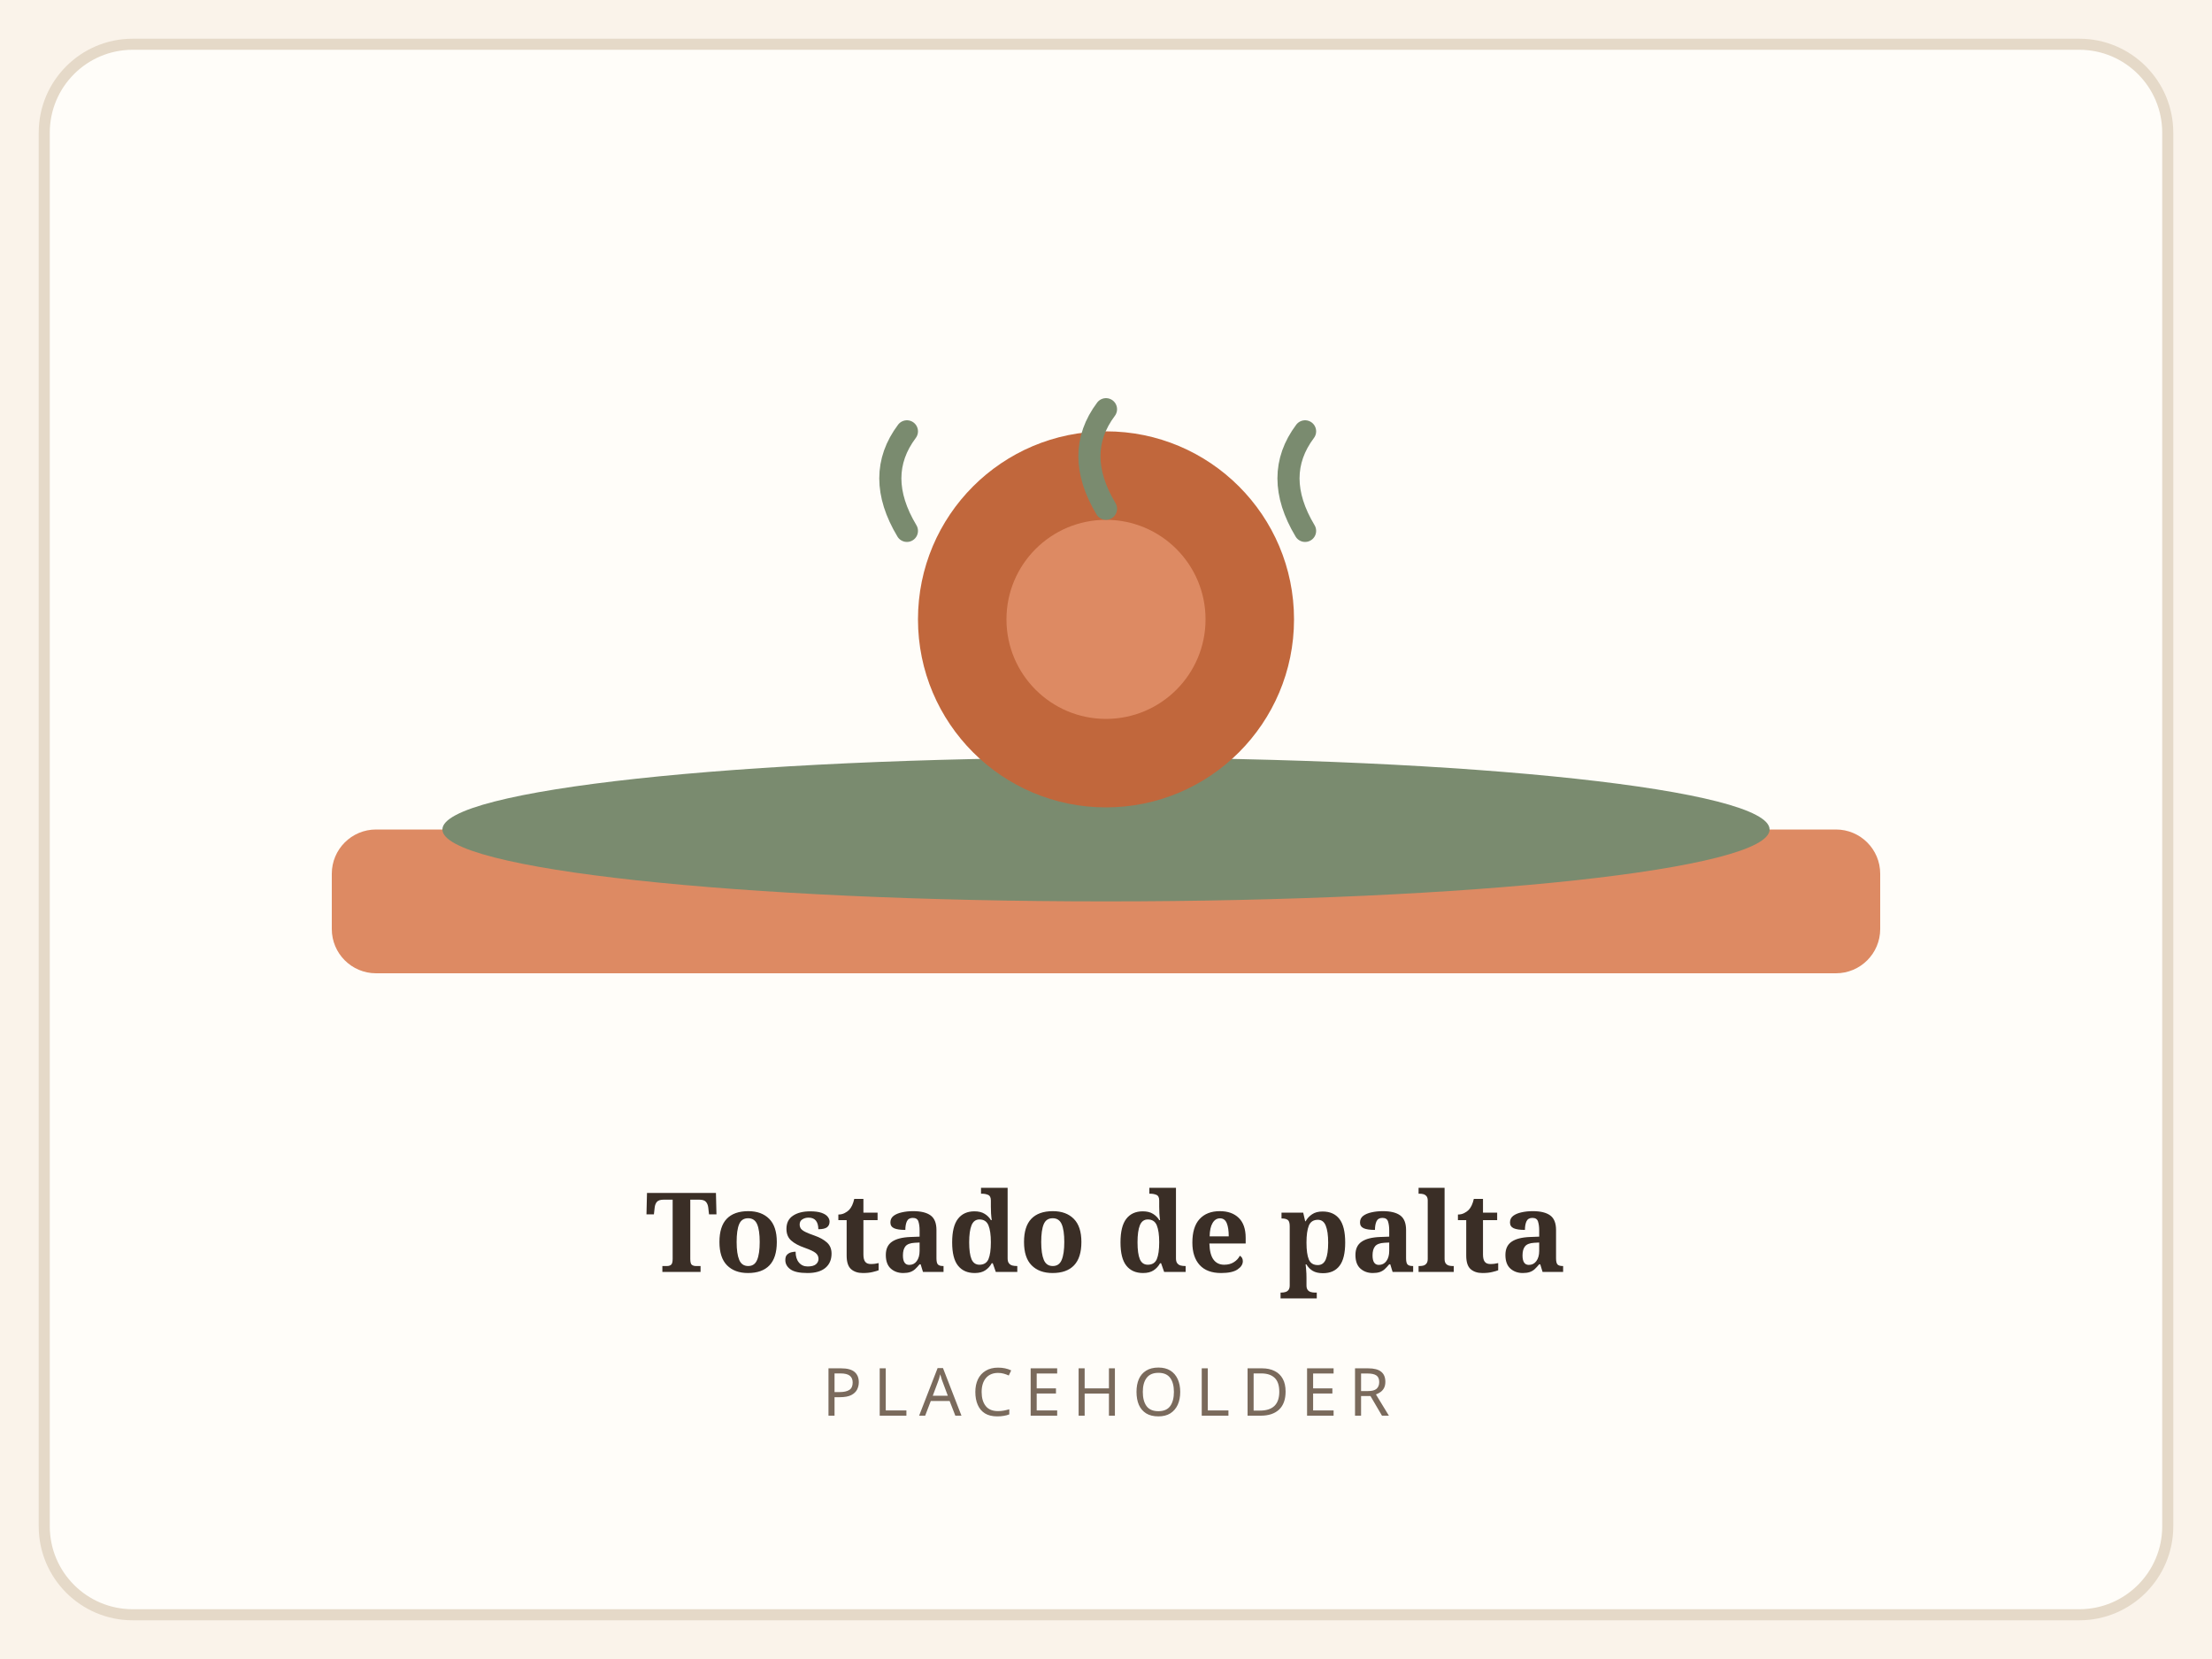
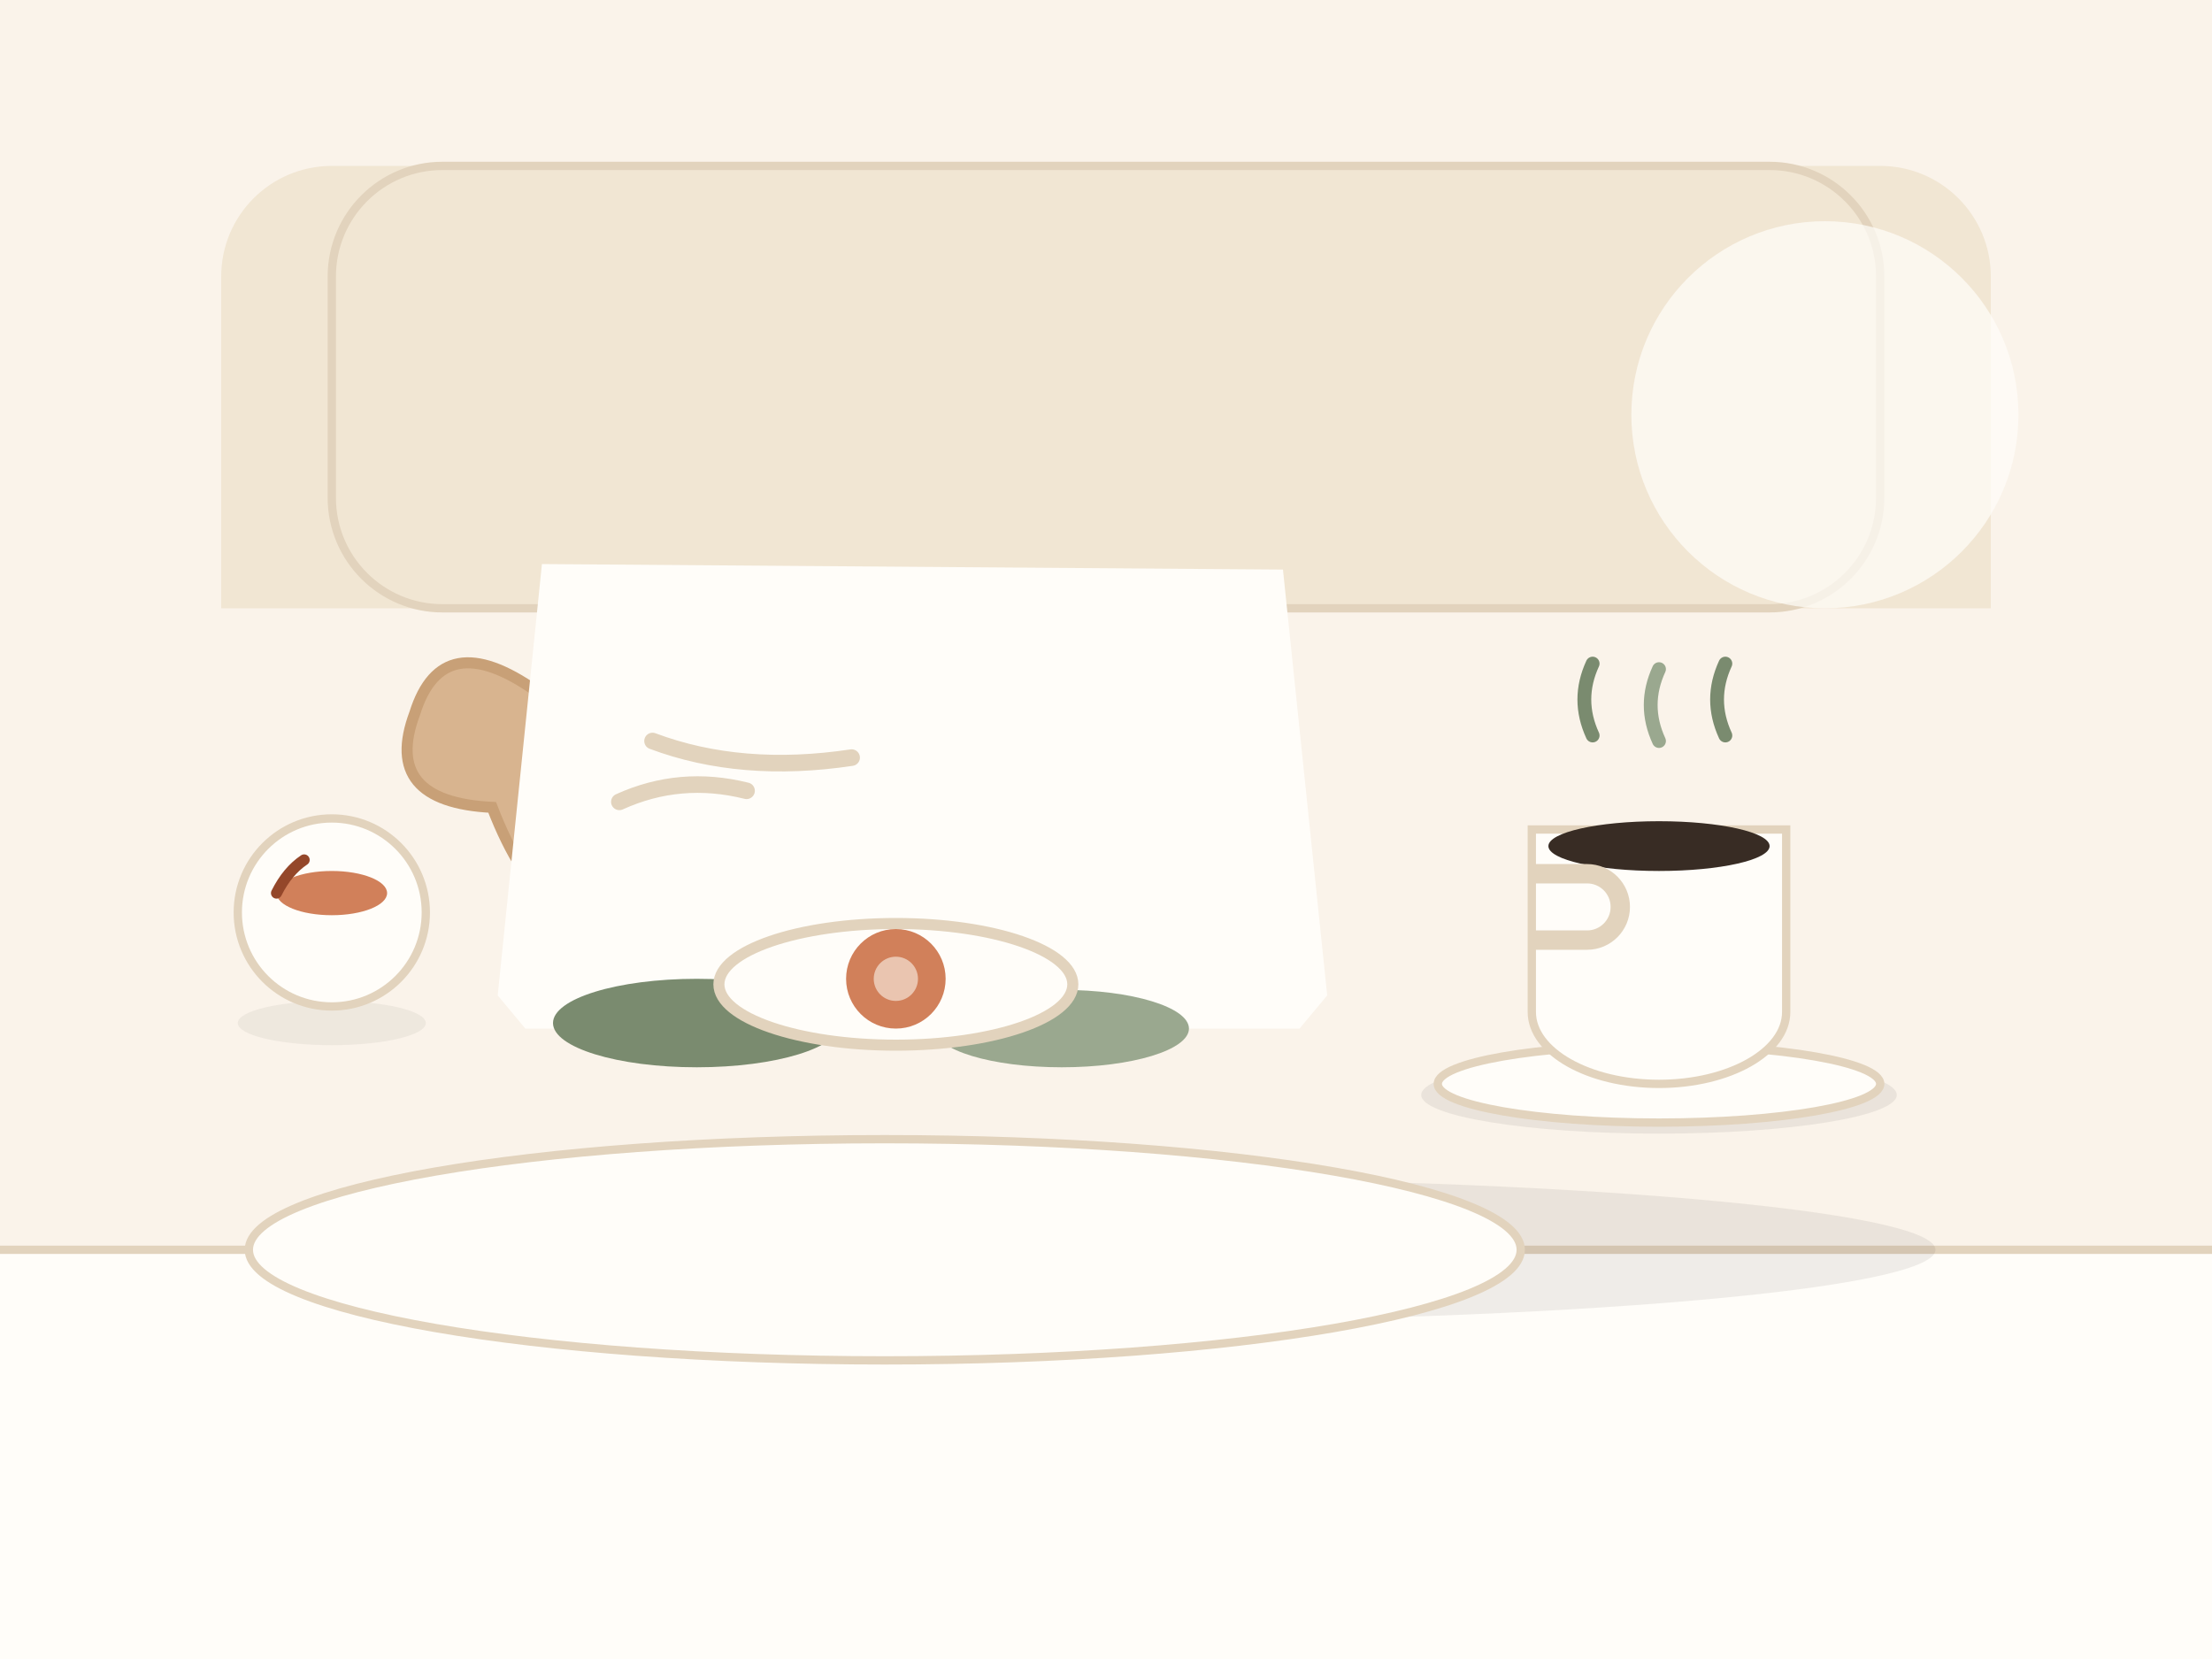
- <svg xmlns="http://www.w3.org/2000/svg" viewBox="0 0 400 300" role="img" aria-label="Tostado de palta y huevo poché">
-   <rect width="400" height="300" fill="#faf3ea" />
-   <rect x="8" y="8" width="384" height="284" rx="16" fill="#fffdf9" stroke="#e5d9c8" stroke-width="2" />
-   <rect x="60" y="150" width="280" height="26" rx="8" fill="#dd8a63" />
-   <ellipse cx="200" cy="150" rx="120" ry="13" fill="#7a8b6f" />
-   <circle cx="200" cy="112" r="34" fill="#c1673c" />
-   <circle cx="200" cy="112" r="18" fill="#dd8a63" />
-   <path d="M164 96 q-6 -10 0 -18 M200 92 q-6 -10 0 -18 M236 96 q-6 -10 0 -18" stroke="#7a8b6f" stroke-width="4" stroke-linecap="round" fill="none" />
-   <text x="200" y="230" text-anchor="middle" font-family="Georgia, serif" font-size="20" font-weight="700" fill="#3a2e26">Tostado de palta</text>
-   <text x="200" y="256" text-anchor="middle" font-family="sans-serif" font-size="12" letter-spacing="2" fill="#7a6a5c">PLACEHOLDER</text>
+ <svg xmlns="http://www.w3.org/2000/svg" viewBox="0 0 800 600" role="img" aria-label="Mesada con tostado de palta y huevo poché">
+   <rect width="800" height="600" fill="#faf3ea" />
+   <path d="M120 60 h560 a40 40 0 0 1 40 40 v120 h-640 v-120 a40 40 0 0 1 40 -40 Z" fill="#f1e6d3" />
+   <rect x="120" y="60" width="560" height="160" rx="40" fill="none" stroke="#e2d3bd" stroke-width="3" />
+   <circle cx="660" cy="150" r="70" fill="#fffdf9" opacity="0.7" />
+   <rect y="452" width="800" height="148" fill="#fffdf9" />
+   <line x1="0" y1="452" x2="800" y2="452" stroke="#e2d3bd" stroke-width="3" />
+   <ellipse cx="400" cy="452" rx="300" ry="26" fill="#382c24" opacity="0.08" />
+   <ellipse cx="320" cy="452" rx="230" ry="40" fill="#fffdf9" stroke="#e2d3bd" stroke-width="3" />
+   <g transform="translate(194 250)">
+     <path d="M0 0 q-34 -24 -44 8 q-12 32 28 34 q20 52 52 38 q60 -4 46 -38 q-52 -10 -48 -38 Z" fill="#d8b48f" stroke="#c8a077" stroke-width="4" />
+     <path d="M-14 110 l16 -156 l268 2 l16 154 l-10 12 h-280 Z" fill="#fffdf9" />
+     <path d="M30 40 q22 -10 46 -4" stroke="#e2d3bd" stroke-width="6" fill="none" stroke-linecap="round" />
+     <path d="M42 18 q32 12 72 6" stroke="#e2d3bd" stroke-width="6" fill="none" stroke-linecap="round" />
+     <ellipse cx="58" cy="120" rx="52" ry="16" fill="#7a8b6f" />
+     <ellipse cx="190" cy="122" rx="46" ry="14" fill="#9aa88f" />
+     <ellipse cx="130" cy="106" rx="64" ry="22" fill="#fffdf9" stroke="#e2d3bd" stroke-width="4" />
+     <circle cx="130" cy="104" r="18" fill="#d1805a" />
+     <circle cx="130" cy="104" r="8" fill="#faf3ea" opacity="0.6" />
+   </g>
+   <g transform="translate(600 300)">
+     <ellipse cx="0" cy="96" rx="86" ry="14" fill="#382c24" opacity="0.08" />
+     <ellipse cx="0" cy="92" rx="80" ry="14" fill="#fffdf9" stroke="#e2d3bd" stroke-width="3" />
+     <path d="M-46 0 L-46 66 A46 26 0 0 0 46 66 L46 0 Z" fill="#fffdf9" stroke="#e2d3bd" stroke-width="3" />
+     <ellipse cx="0" cy="6" rx="40" ry="9" fill="#382c24" />
+     <path d="M-46 16 h20 a12 12 0 0 1 0 24 h-20" fill="none" stroke="#e2d3bd" stroke-width="7" />
+     <path d="M-24 -34 q-6 -13 0 -26" stroke="#7a8b6f" stroke-width="5" fill="none" stroke-linecap="round" />
+     <path d="M0 -32 q-6 -13 0 -26" stroke="#9aa88f" stroke-width="5" fill="none" stroke-linecap="round" />
+     <path d="M24 -34 q-6 -13 0 -26" stroke="#7a8b6f" stroke-width="5" fill="none" stroke-linecap="round" />
+   </g>
+   <g transform="translate(120 330)">
+     <ellipse cx="0" cy="40" rx="34" ry="8" fill="#382c24" opacity="0.06" />
+     <ellipse cx="0" cy="0" rx="34" ry="34" fill="#fffdf9" stroke="#e2d3bd" stroke-width="3" />
+     <ellipse cx="0" cy="-7" rx="20" ry="8" fill="#d1805a" />
+     <path d="M-20 -7 q4 -8 10 -12" stroke="#94472a" stroke-width="4" fill="none" stroke-linecap="round" />
+   </g>
</svg>
